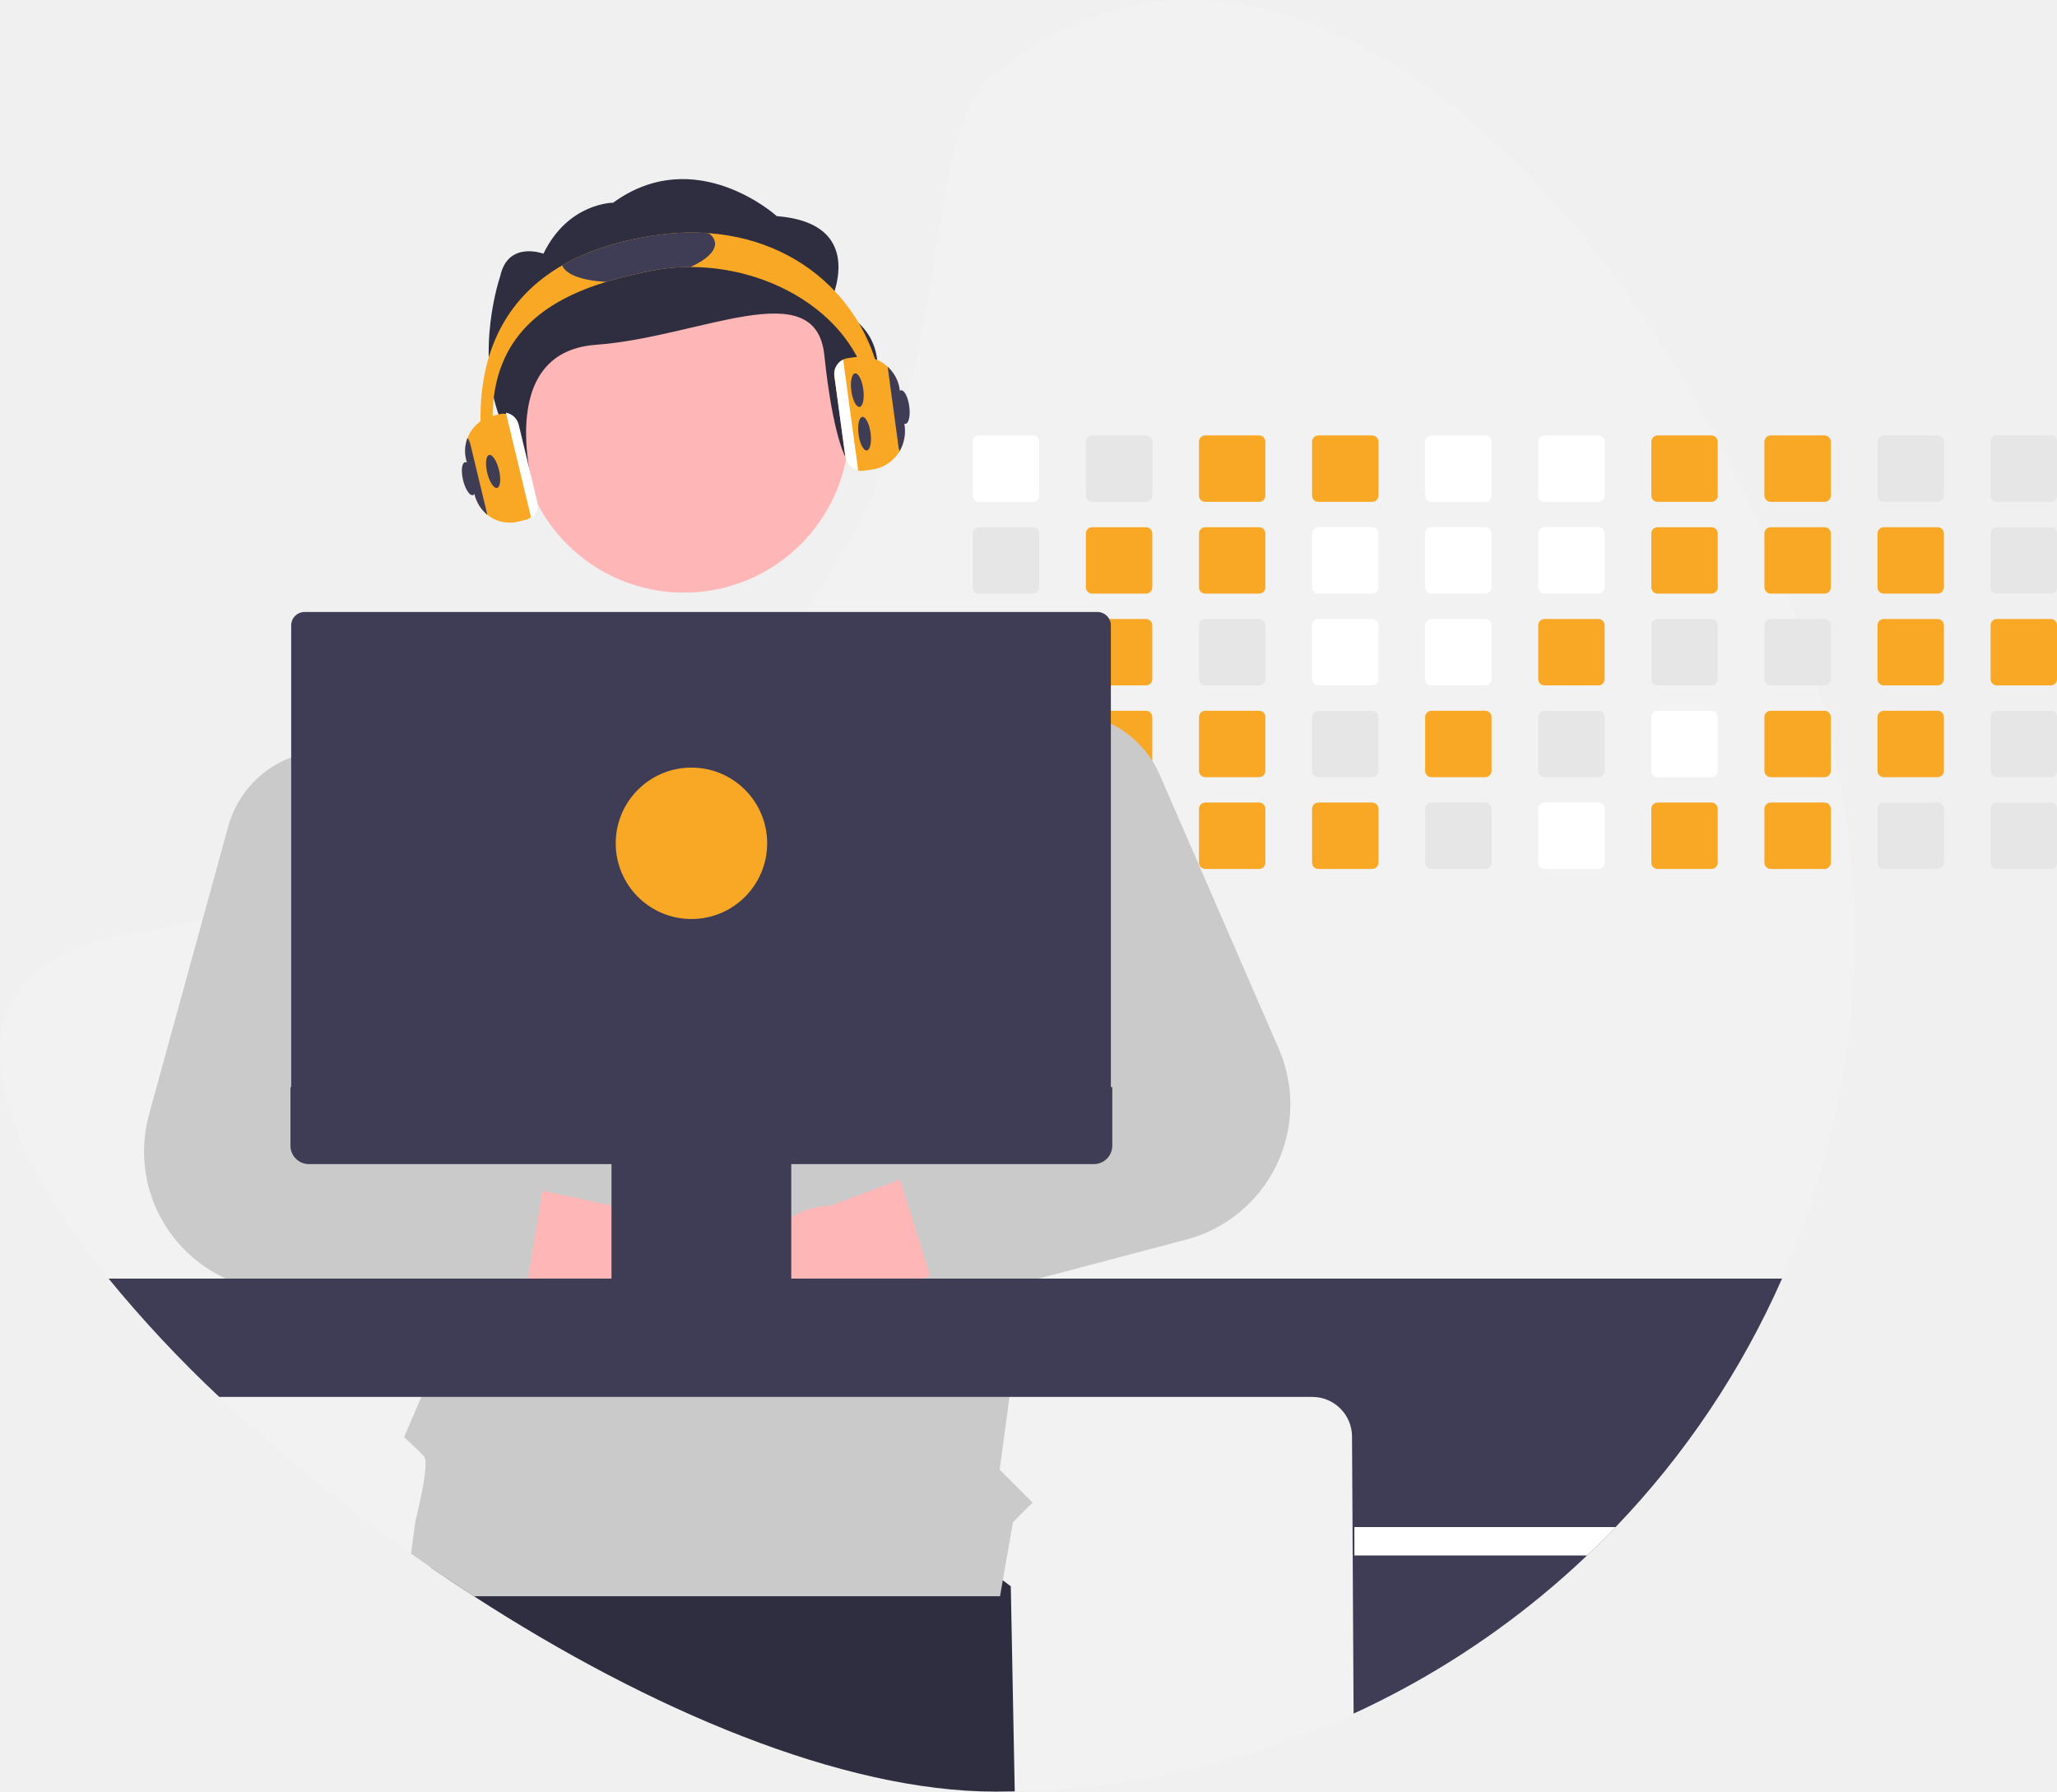
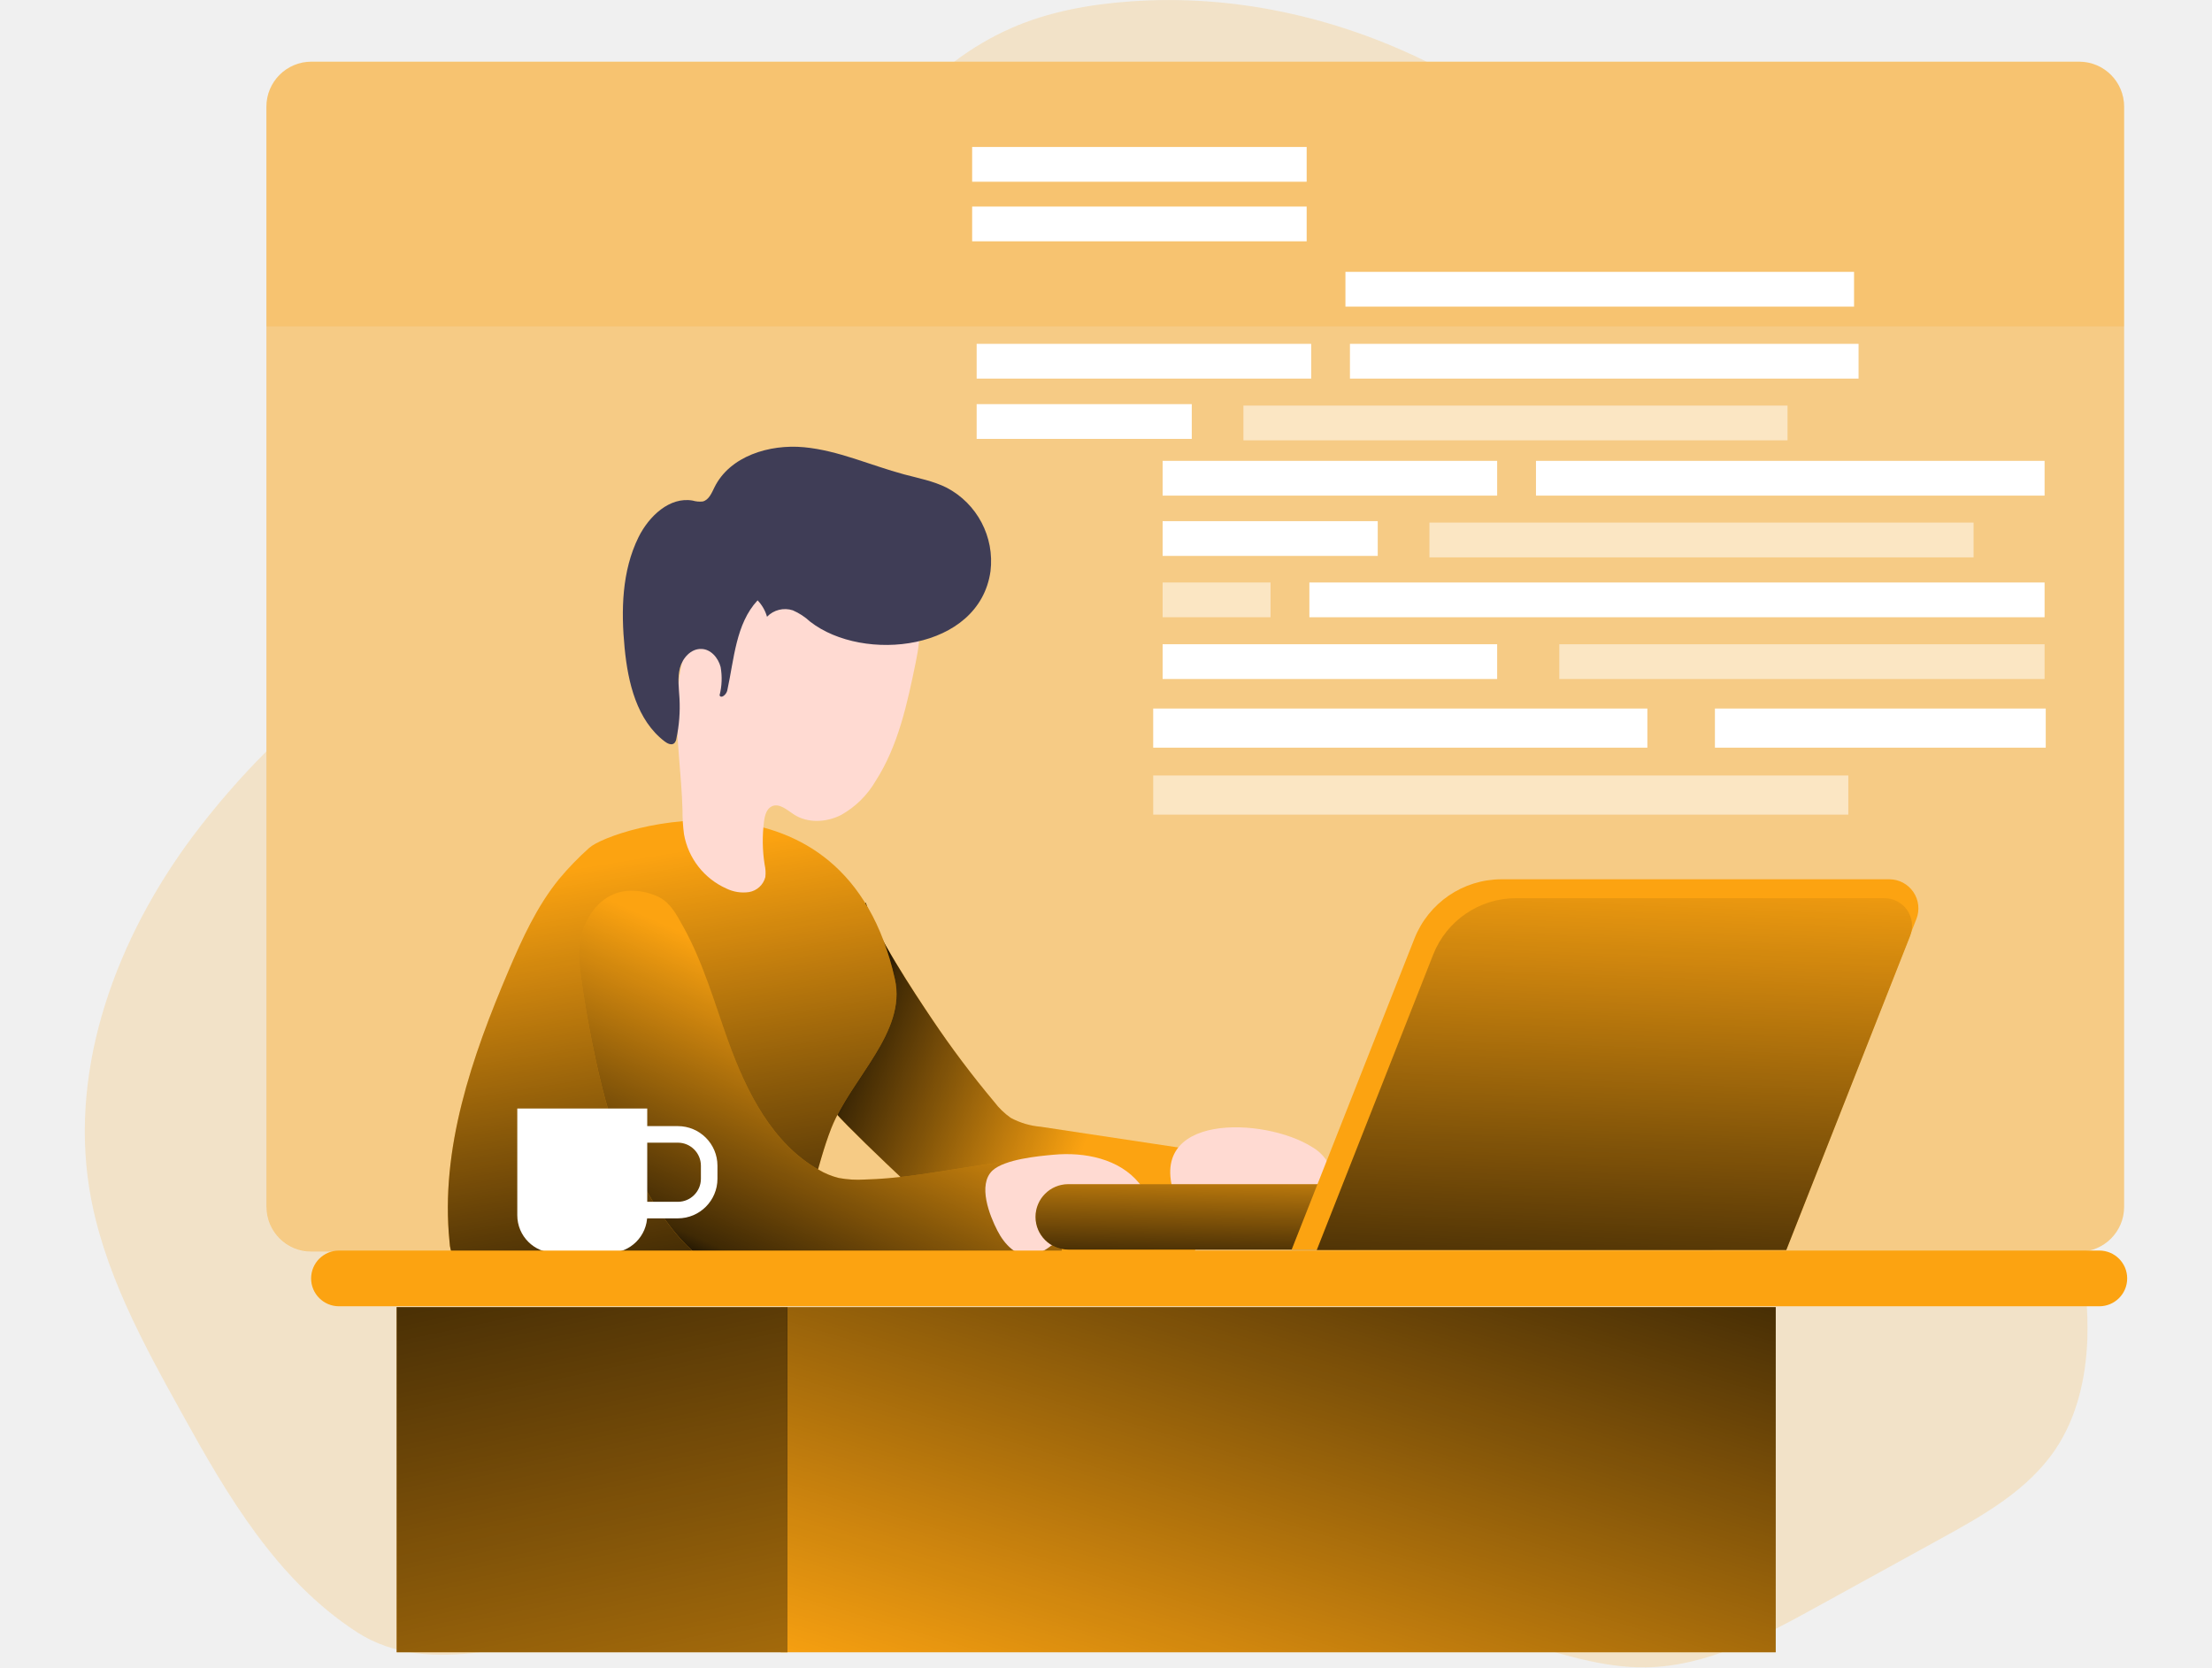
- <svg xmlns="http://www.w3.org/2000/svg" data-name="Layer 1" width="850.538" height="740.83" viewBox="0 0 850.538 740.83">
-   <path d="M941.609,465.125a354.21,354.21,0,0,1-98.85,245.9q-5.745,6.015-11.8,11.74-9.225,8.775-19.07,16.87a353.934,353.934,0,0,1-217.58,80.69q-3.975.09-7.98.09c-63.43,0-143.21-33.88-215.61-80.78q-8.985-5.82-17.81-11.91-4.125-2.82-8.21-5.72a730.43,730.43,0,0,1-79.32-64.8,514.116,514.116,0,0,1-45.75-48.92c-55.63-68.62-67.9-130.45,11.41-143.16q14.085-2.25,27.34-4.81,19.2-3.69,36.75-7.97,23.64-5.745,44.42-12.46,6.99-2.25,13.66-4.59c65.74-23.09,109.74-53.2,139.69-85.87q7.62-8.295,14.05-16.79a236.055,236.055,0,0,0,17.83-27.12,254.898,254.898,0,0,0,18.41-41.05l.27-.78c23.83-68.74,16.58-132.5,42.87-153.84,112.38-91.23,252.29,38.69,317.96,191.9q4.965,11.58,9.34,23.3,1.965,5.235,3.79,10.49,4.8,13.695,8.71,27.46,1.5,5.25,2.86,10.49c.97,3.77,1.9,7.53,2.76,11.29C938.139,412.305,941.609,439.455,941.609,465.125Z" transform="translate(-174.731 -79.58524)" fill="#f2f2f2" />
-   <path d="M594.309,820.325q-3.975.09-7.98.09c-63.43,0-143.21-33.88-215.61-80.78q-8.985-5.82-17.81-11.91l5.16-31.4,156.21-20.74,78.4,59.95Z" transform="translate(-174.731 -79.58524)" fill="#2f2e41" />
-   <path d="M601.829,259.635h-22.26a2.601,2.601,0,0,0-2.6,2.6v22.27a2.593,2.593,0,0,0,2.6,2.59h22.26a2.599,2.599,0,0,0,2.6-2.59v-22.27A2.608,2.608,0,0,0,601.829,259.635Z" transform="translate(-174.731 -79.58524)" fill="#fff" />
-   <path d="M601.829,297.585h-22.26a2.601,2.601,0,0,0-2.6,2.6v22.27a2.593,2.593,0,0,0,2.6,2.59h22.26a2.599,2.599,0,0,0,2.6-2.59v-22.27A2.608,2.608,0,0,0,601.829,297.585Z" transform="translate(-174.731 -79.58524)" fill="#e6e6e6" />
-   <path d="M601.829,335.535h-22.26a2.601,2.601,0,0,0-2.6,2.6v22.26a2.595,2.595,0,0,0,2.6,2.6h22.26a2.601,2.601,0,0,0,2.6-2.6v-22.26A2.608,2.608,0,0,0,601.829,335.535Z" transform="translate(-174.731 -79.58524)" fill="#e6e6e6" />
-   <path d="M604.389,375.625a2.617,2.617,0,0,0-2.56-2.14h-22.26a2.601,2.601,0,0,0-2.6,2.6v22.26a2.595,2.595,0,0,0,2.6,2.6h22.26a2.601,2.601,0,0,0,2.6-2.6v-22.26A2.313,2.313,0,0,0,604.389,375.625Z" transform="translate(-174.731 -79.58524)" fill="#e6e6e6" />
-   <path d="M602.839,411.635a2.634,2.634,0,0,0-1.01-.2h-22.26a2.595,2.595,0,0,0-2.6,2.6v22.26a2.588,2.588,0,0,0,2.6,2.6h22.26a2.601,2.601,0,0,0,2.6-2.6v-22.26A2.616,2.616,0,0,0,602.839,411.635Z" transform="translate(-174.731 -79.58524)" fill="#e6e6e6" />
-   <path d="M648.589,259.635h-22.26a2.601,2.601,0,0,0-2.6,2.6v22.27a2.593,2.593,0,0,0,2.6,2.59h22.26a2.599,2.599,0,0,0,2.6-2.59v-22.27A2.608,2.608,0,0,0,648.589,259.635Z" transform="translate(-174.731 -79.58524)" fill="#e6e6e6" />
-   <path d="M648.589,297.585h-22.26a2.601,2.601,0,0,0-2.6,2.6v22.27a2.593,2.593,0,0,0,2.6,2.59h22.26a2.599,2.599,0,0,0,2.6-2.59v-22.27A2.608,2.608,0,0,0,648.589,297.585Z" transform="translate(-174.731 -79.58524)" fill="#f9a826" />
-   <path d="M648.589,335.535h-22.26a2.601,2.601,0,0,0-2.6,2.6v22.26a2.595,2.595,0,0,0,2.6,2.6h22.26a2.601,2.601,0,0,0,2.6-2.6v-22.26A2.608,2.608,0,0,0,648.589,335.535Z" transform="translate(-174.731 -79.58524)" fill="#f9a826" />
-   <path d="M648.589,373.485h-22.26a2.593,2.593,0,0,0-2.46,1.78,2.478,2.478,0,0,0-.14.82v22.26a2.595,2.595,0,0,0,2.6,2.6h22.26a2.601,2.601,0,0,0,2.6-2.6v-22.26A2.608,2.608,0,0,0,648.589,373.485Z" transform="translate(-174.731 -79.58524)" fill="#f9a826" />
-   <path d="M648.589,411.435h-22.26a2.595,2.595,0,0,0-2.6,2.6v22.26a2.595,2.595,0,0,0,2.6,2.6h22.26a2.601,2.601,0,0,0,2.6-2.6v-22.26A2.601,2.601,0,0,0,648.589,411.435Z" transform="translate(-174.731 -79.58524)" fill="#e6e6e6" />
-   <path d="M695.349,259.635h-22.26a2.601,2.601,0,0,0-2.6,2.6v22.27a2.593,2.593,0,0,0,2.6,2.59h22.26a2.599,2.599,0,0,0,2.6-2.59v-22.27A2.608,2.608,0,0,0,695.349,259.635Z" transform="translate(-174.731 -79.58524)" fill="#f9a826" />
-   <path d="M695.349,297.585h-22.26a2.601,2.601,0,0,0-2.6,2.6v22.27a2.593,2.593,0,0,0,2.6,2.59h22.26a2.599,2.599,0,0,0,2.6-2.59v-22.27A2.608,2.608,0,0,0,695.349,297.585Z" transform="translate(-174.731 -79.58524)" fill="#f9a826" />
-   <path d="M695.349,335.535h-22.26a2.601,2.601,0,0,0-2.6,2.6v22.26a2.595,2.595,0,0,0,2.6,2.6h22.26a2.601,2.601,0,0,0,2.6-2.6v-22.26A2.608,2.608,0,0,0,695.349,335.535Z" transform="translate(-174.731 -79.58524)" fill="#e6e6e6" />
-   <path d="M695.349,373.485h-22.26a2.601,2.601,0,0,0-2.6,2.6v22.26a2.595,2.595,0,0,0,2.6,2.6h22.26a2.601,2.601,0,0,0,2.6-2.6v-22.26A2.608,2.608,0,0,0,695.349,373.485Z" transform="translate(-174.731 -79.58524)" fill="#f9a826" />
-   <path d="M695.349,411.435h-22.26a2.595,2.595,0,0,0-2.6,2.6v22.26a2.595,2.595,0,0,0,2.6,2.6h22.26a2.601,2.601,0,0,0,2.6-2.6v-22.26A2.601,2.601,0,0,0,695.349,411.435Z" transform="translate(-174.731 -79.58524)" fill="#f9a826" />
-   <path d="M742.109,259.635h-22.26a2.601,2.601,0,0,0-2.6,2.6v22.27a2.593,2.593,0,0,0,2.6,2.59h22.26a2.599,2.599,0,0,0,2.6-2.59v-22.27A2.608,2.608,0,0,0,742.109,259.635Z" transform="translate(-174.731 -79.58524)" fill="#f9a826" />
-   <path d="M742.109,297.585h-22.26a2.601,2.601,0,0,0-2.6,2.6v22.27a2.593,2.593,0,0,0,2.6,2.59h22.26a2.599,2.599,0,0,0,2.6-2.59v-22.27A2.608,2.608,0,0,0,742.109,297.585Z" transform="translate(-174.731 -79.58524)" fill="#fff" />
-   <path d="M742.109,335.535h-22.26a2.601,2.601,0,0,0-2.6,2.6v22.26a2.595,2.595,0,0,0,2.6,2.6h22.26a2.601,2.601,0,0,0,2.6-2.6v-22.26A2.608,2.608,0,0,0,742.109,335.535Z" transform="translate(-174.731 -79.58524)" fill="#fff" />
-   <path d="M742.109,373.485h-22.26a2.601,2.601,0,0,0-2.6,2.6v22.26a2.595,2.595,0,0,0,2.6,2.6h22.26a2.601,2.601,0,0,0,2.6-2.6v-22.26A2.608,2.608,0,0,0,742.109,373.485Z" transform="translate(-174.731 -79.58524)" fill="#e6e6e6" />
-   <path d="M742.109,411.435h-22.26a2.595,2.595,0,0,0-2.6,2.6v22.26a2.595,2.595,0,0,0,2.6,2.6h22.26a2.601,2.601,0,0,0,2.6-2.6v-22.26A2.601,2.601,0,0,0,742.109,411.435Z" transform="translate(-174.731 -79.58524)" fill="#f9a826" />
-   <path d="M788.869,259.635h-22.27a2.599,2.599,0,0,0-2.59,2.6v22.27a2.591,2.591,0,0,0,2.59,2.59h22.27a2.599,2.599,0,0,0,2.6-2.59v-22.27A2.608,2.608,0,0,0,788.869,259.635Z" transform="translate(-174.731 -79.58524)" fill="#fff" />
-   <path d="M788.869,297.585h-22.27a2.599,2.599,0,0,0-2.59,2.6v22.27a2.59,2.59,0,0,0,2.59,2.59h22.27a2.599,2.599,0,0,0,2.6-2.59v-22.27A2.608,2.608,0,0,0,788.869,297.585Z" transform="translate(-174.731 -79.58524)" fill="#fff" />
-   <path d="M788.869,335.535h-22.27a2.599,2.599,0,0,0-2.59,2.6v22.26a2.593,2.593,0,0,0,2.59,2.6h22.27a2.601,2.601,0,0,0,2.6-2.6v-22.26A2.608,2.608,0,0,0,788.869,335.535Z" transform="translate(-174.731 -79.58524)" fill="#fff" />
-   <path d="M788.869,373.485h-22.27a2.599,2.599,0,0,0-2.59,2.6v22.26a2.593,2.593,0,0,0,2.59,2.6h22.27a2.601,2.601,0,0,0,2.6-2.6v-22.26A2.608,2.608,0,0,0,788.869,373.485Z" transform="translate(-174.731 -79.58524)" fill="#f9a826" />
-   <path d="M788.869,411.435h-22.27a2.593,2.593,0,0,0-2.59,2.6v22.26a2.593,2.593,0,0,0,2.59,2.6h22.27a2.601,2.601,0,0,0,2.6-2.6v-22.26A2.601,2.601,0,0,0,788.869,411.435Z" transform="translate(-174.731 -79.58524)" fill="#e6e6e6" />
-   <path d="M835.629,259.635h-22.27a2.599,2.599,0,0,0-2.59,2.6v22.27a2.591,2.591,0,0,0,2.59,2.59h22.27a2.599,2.599,0,0,0,2.6-2.59v-22.27A2.608,2.608,0,0,0,835.629,259.635Z" transform="translate(-174.731 -79.58524)" fill="#fff" />
-   <path d="M835.629,297.585h-22.27a2.599,2.599,0,0,0-2.59,2.6v22.27a2.59,2.59,0,0,0,2.59,2.59h22.27a2.599,2.599,0,0,0,2.6-2.59v-22.27A2.608,2.608,0,0,0,835.629,297.585Z" transform="translate(-174.731 -79.58524)" fill="#fff" />
-   <path d="M835.629,335.535h-22.27a2.599,2.599,0,0,0-2.59,2.6v22.26a2.593,2.593,0,0,0,2.59,2.6h22.27a2.601,2.601,0,0,0,2.6-2.6v-22.26A2.608,2.608,0,0,0,835.629,335.535Z" transform="translate(-174.731 -79.58524)" fill="#f9a826" />
-   <path d="M835.629,373.485h-22.27a2.599,2.599,0,0,0-2.59,2.6v22.26a2.593,2.593,0,0,0,2.59,2.6h22.27a2.601,2.601,0,0,0,2.6-2.6v-22.26A2.608,2.608,0,0,0,835.629,373.485Z" transform="translate(-174.731 -79.58524)" fill="#e6e6e6" />
-   <path d="M835.629,411.435h-22.27a2.593,2.593,0,0,0-2.59,2.6v22.26a2.593,2.593,0,0,0,2.59,2.6h22.27a2.601,2.601,0,0,0,2.6-2.6v-22.26A2.601,2.601,0,0,0,835.629,411.435Z" transform="translate(-174.731 -79.58524)" fill="#fff" />
-   <path d="M882.389,259.635h-22.27a2.599,2.599,0,0,0-2.59,2.6v22.27a2.591,2.591,0,0,0,2.59,2.59h22.27a2.599,2.599,0,0,0,2.6-2.59v-22.27A2.608,2.608,0,0,0,882.389,259.635Z" transform="translate(-174.731 -79.58524)" fill="#f9a826" />
-   <path d="M882.389,297.585h-22.27a2.599,2.599,0,0,0-2.59,2.6v22.27a2.59,2.59,0,0,0,2.59,2.59h22.27a2.599,2.599,0,0,0,2.6-2.59v-22.27A2.608,2.608,0,0,0,882.389,297.585Z" transform="translate(-174.731 -79.58524)" fill="#f9a826" />
-   <path d="M882.389,335.535h-22.27a2.599,2.599,0,0,0-2.59,2.6v22.26a2.593,2.593,0,0,0,2.59,2.6h22.27a2.601,2.601,0,0,0,2.6-2.6v-22.26A2.608,2.608,0,0,0,882.389,335.535Z" transform="translate(-174.731 -79.58524)" fill="#e6e6e6" />
-   <path d="M882.389,373.485h-22.27a2.599,2.599,0,0,0-2.59,2.6v22.26a2.593,2.593,0,0,0,2.59,2.6h22.27a2.601,2.601,0,0,0,2.6-2.6v-22.26A2.608,2.608,0,0,0,882.389,373.485Z" transform="translate(-174.731 -79.58524)" fill="#fff" />
-   <path d="M882.389,411.435h-22.27a2.593,2.593,0,0,0-2.59,2.6v22.26a2.593,2.593,0,0,0,2.59,2.6h22.27a2.601,2.601,0,0,0,2.6-2.6v-22.26A2.601,2.601,0,0,0,882.389,411.435Z" transform="translate(-174.731 -79.58524)" fill="#f9a826" />
-   <path d="M929.149,259.635h-22.27a2.599,2.599,0,0,0-2.59,2.6v22.27a2.591,2.591,0,0,0,2.59,2.59h22.27a2.599,2.599,0,0,0,2.6-2.59v-22.27A2.608,2.608,0,0,0,929.149,259.635Z" transform="translate(-174.731 -79.58524)" fill="#f9a826" />
-   <path d="M929.149,297.585h-22.27a2.599,2.599,0,0,0-2.59,2.6v22.27a2.59,2.59,0,0,0,2.59,2.59h22.27a2.599,2.599,0,0,0,2.6-2.59v-22.27A2.608,2.608,0,0,0,929.149,297.585Z" transform="translate(-174.731 -79.58524)" fill="#f9a826" />
-   <path d="M929.149,335.535h-22.27a2.599,2.599,0,0,0-2.59,2.6v22.26a2.593,2.593,0,0,0,2.59,2.6h22.27a2.601,2.601,0,0,0,2.6-2.6v-22.26A2.608,2.608,0,0,0,929.149,335.535Z" transform="translate(-174.731 -79.58524)" fill="#e6e6e6" />
-   <path d="M929.149,373.485h-22.27a2.599,2.599,0,0,0-2.59,2.6v22.26a2.593,2.593,0,0,0,2.59,2.6h22.27a2.601,2.601,0,0,0,2.6-2.6v-22.26A2.608,2.608,0,0,0,929.149,373.485Z" transform="translate(-174.731 -79.58524)" fill="#f9a826" />
-   <path d="M929.149,411.435h-22.27a2.593,2.593,0,0,0-2.59,2.6v22.26a2.593,2.593,0,0,0,2.59,2.6h22.27a2.601,2.601,0,0,0,2.6-2.6v-22.26A2.601,2.601,0,0,0,929.149,411.435Z" transform="translate(-174.731 -79.58524)" fill="#f9a826" />
-   <path d="M975.909,259.635h-22.27a2.599,2.599,0,0,0-2.59,2.6v22.27a2.591,2.591,0,0,0,2.59,2.59h22.27a2.599,2.599,0,0,0,2.6-2.59v-22.27A2.608,2.608,0,0,0,975.909,259.635Z" transform="translate(-174.731 -79.58524)" fill="#e6e6e6" />
-   <path d="M975.909,297.585h-22.27a2.599,2.599,0,0,0-2.59,2.6v22.27a2.59,2.59,0,0,0,2.59,2.59h22.27a2.599,2.599,0,0,0,2.6-2.59v-22.27A2.608,2.608,0,0,0,975.909,297.585Z" transform="translate(-174.731 -79.58524)" fill="#f9a826" />
-   <path d="M975.909,335.535h-22.27a2.599,2.599,0,0,0-2.59,2.6v22.26a2.593,2.593,0,0,0,2.59,2.6h22.27a2.601,2.601,0,0,0,2.6-2.6v-22.26A2.608,2.608,0,0,0,975.909,335.535Z" transform="translate(-174.731 -79.58524)" fill="#f9a826" />
-   <path d="M975.909,373.485h-22.27a2.599,2.599,0,0,0-2.59,2.6v22.26a2.593,2.593,0,0,0,2.59,2.6h22.27a2.601,2.601,0,0,0,2.6-2.6v-22.26A2.608,2.608,0,0,0,975.909,373.485Z" transform="translate(-174.731 -79.58524)" fill="#f9a826" />
-   <path d="M975.909,411.435h-22.27a2.593,2.593,0,0,0-2.59,2.6v22.26a2.593,2.593,0,0,0,2.59,2.6h22.27a2.601,2.601,0,0,0,2.6-2.6v-22.26A2.601,2.601,0,0,0,975.909,411.435Z" transform="translate(-174.731 -79.58524)" fill="#e6e6e6" />
-   <path d="M1022.669,259.635h-22.27a2.599,2.599,0,0,0-2.59,2.6v22.27a2.591,2.591,0,0,0,2.59,2.59h22.27a2.599,2.599,0,0,0,2.6-2.59v-22.27A2.608,2.608,0,0,0,1022.669,259.635Z" transform="translate(-174.731 -79.58524)" fill="#e6e6e6" />
-   <path d="M1022.669,297.585h-22.27a2.599,2.599,0,0,0-2.59,2.6v22.27a2.591,2.591,0,0,0,2.59,2.59h22.27a2.599,2.599,0,0,0,2.6-2.59v-22.27A2.608,2.608,0,0,0,1022.669,297.585Z" transform="translate(-174.731 -79.58524)" fill="#e6e6e6" />
-   <path d="M1022.669,335.535h-22.27a2.599,2.599,0,0,0-2.59,2.6v22.26a2.593,2.593,0,0,0,2.59,2.6h22.27a2.601,2.601,0,0,0,2.6-2.6v-22.26A2.608,2.608,0,0,0,1022.669,335.535Z" transform="translate(-174.731 -79.58524)" fill="#f9a826" />
-   <path d="M1022.669,373.485h-22.27a2.599,2.599,0,0,0-2.59,2.6v22.26a2.593,2.593,0,0,0,2.59,2.6h22.27a2.601,2.601,0,0,0,2.6-2.6v-22.26A2.608,2.608,0,0,0,1022.669,373.485Z" transform="translate(-174.731 -79.58524)" fill="#e6e6e6" />
-   <path d="M1022.669,411.435h-22.27a2.593,2.593,0,0,0-2.59,2.6v22.26a2.593,2.593,0,0,0,2.59,2.6h22.27a2.601,2.601,0,0,0,2.6-2.6v-22.26A2.601,2.601,0,0,0,1022.669,411.435Z" transform="translate(-174.731 -79.58524)" fill="#e6e6e6" />
-   <polygon points="336.095 660.051 335.475 660.051 336.005 659.981 336.095 660.051" fill="#2f2e41" />
-   <circle id="b6132315-04e2-4cdb-a713-107c9cd58b0b" data-name="ab6171fa-7d69-4734-b81c-8dff60f9761b" cx="282.814" cy="176.733" r="68.322" fill="#ffb6b6" />
-   <path id="f4304bdd-ba2d-4fff-b404-410205410c5d-290" data-name="bf427902-b9bf-4946-b5d7-5c1c7e04535e" d="M517.377,206.226s17.869-34.161-21.444-37.266c0,0-33.515-30.402-67.676-5.558,0,0-18.633,0-28.823,21.086,0,0-14.655-5.558-17.876,9.317,0,0-10.723,31.055,0,59.005,10.723,27.95,14.285,31.055,14.285,31.055s-17.621-58.598,25.27-61.704,90.887-29.909,94.461,4.251,8.953,42.578,8.953,42.578S558.479,220.201,517.377,206.226Z" transform="translate(-174.731 -79.58524)" fill="#2f2e41" />
-   <path d="M634.279,424.695l-.22,1.16-2.47,13.04-17.07,90.2-1.01,5.31-2.12,11.23-2.9,15.32-6.43,33.95-1.84,9.73-.69,3.65-.24,1.28-1.91,10.07-.58,3.04-4.66,34.53-4.07,30.09,13.62,13.62-8.12,8.12-5.33,30.53.01.07H370.719q-13.2-8.55-26.02-17.63l1.79-13.4s6.16-23.93,3.57-26.79c-2.58-2.86-8.24-7.97-8.24-7.97l7.13-16.64.99-2.31-1.66-34.43-.04-.83-.55-11.35-.07-1.46-.11-2.19-2.11-43.68-.04-.72-.64-13.24-.6-12.59-.26-5.31-2.57-53.13-1.74-36.08-1.52-31.41,6.11-2.07,65.35-22.21,27.07-35.19,56.34.42,27.58.21,46.02,42.68,10.47,5,.08.04,7.51,3.59,19.04,9.09,20.13,9.62,10.33,4.93Z" transform="translate(-174.731 -79.58524)" fill="#cacaca" />
-   <path d="M443.84,637.136a30.286,30.286,0,0,1-40.664-22.43L296.617,599.588l37.043-41.902,95.511,20.78a30.45,30.45,0,0,1,14.669,58.67Z" transform="translate(-174.731 -79.58524)" fill="#ffb6b6" />
-   <path d="M396.329,560.955a13.522,13.522,0,0,0-7.89-4.87l-43.72-9.09-4.49-.93a18.933,18.933,0,0,1-12.53-9.07,19.161,19.161,0,0,1-2.45-7.9,18.895,18.895,0,0,1,.89-7.48l15.15-45.65,9.83-29.62a41.792,41.792,0,0,0,2.09-11.05,43.349,43.349,0,0,0-9.07-28.89,42.693,42.693,0,0,0-49.01-13.64c-.25.09-.51.19-.76.29a42.583,42.583,0,0,0-25.31,28.41l-10.68,38.85-22.03,80.09a57.766,57.766,0,0,0,48.96,72.68l62.97,7.38,29.14,3.42a13.497,13.497,0,0,0,14.84-10.73,4.895,4.895,0,0,0,.11-.55l.7-4.32,5.93-36.38.06-.37A13.475,13.475,0,0,0,396.329,560.955Z" transform="translate(-174.731 -79.58524)" fill="#cacaca" />
-   <path d="M511.714,638.302a30.286,30.286,0,0,0,37.094-27.94l103.362-29.994L609.588,544.109l-91.626,34.041a30.45,30.45,0,0,0-6.249,60.152Z" transform="translate(-174.731 -79.58524)" fill="#ffb6b6" />
-   <path d="M703.489,513.275,654.329,400.135a42.819,42.819,0,0,0-20.27-21.35,43.356,43.356,0,0,0-8.78-3.2c-.47-.12-.94-.23-1.41-.32a42.132,42.132,0,0,0-19.48.36,42.814,42.814,0,0,0-27.34,21.73,1.004,1.004,0,0,0-.08.14,43.1,43.1,0,0,0-.37,38.85l.61,1.22,34.74,69.77a18.9,18.9,0,0,1-10.5,26.19l-2.44.88-43.88,15.85a13.497,13.497,0,0,0-8.33,16.79l.11.35,12.3,39.36c.06.18.12.36.19.54a7.054,7.054,0,0,0,.4.99,13.482,13.482,0,0,0,15.81,7.53l23.68-6.25,4.83-1.28,61.15-16.15a57.76,57.76,0,0,0,38.22-78.86Z" transform="translate(-174.731 -79.58524)" fill="#cacaca" />
-   <path d="M219.629,608.285a514.116,514.116,0,0,0,45.75,48.92h451.97a16.446,16.446,0,0,1,16.42,16.43l.65,114.53a355.43,355.43,0,0,0,77.47-48.53q9.84-8.085,19.07-16.87,6.045-5.73,11.8-11.74a355.629,355.629,0,0,0,68.82-102.74Z" transform="translate(-174.731 -79.58524)" fill="#3f3d56" />
-   <path d="M842.759,711.025q-5.745,6.015-11.8,11.74H734.749v-11.74Z" transform="translate(-174.731 -79.58524)" fill="#fff" />
-   <path d="M633.379,335.535a5.538,5.538,0,0,0-4.87-2.9H300.669a5.555,5.555,0,0,0-5.54,5.55v196.22H634.059V338.185A5.385,5.385,0,0,0,633.379,335.535Z" transform="translate(-174.731 -79.58524)" fill="#3f3d56" />
-   <path d="M294.832,529.092V553.306a7.644,7.644,0,0,0,7.644,7.644H427.573v47.787h-1.662a.993.993,0,0,0-.993.993v3.324a.993.993,0,0,0,.993.993h77.658a.993.993,0,0,0,.993-.993v-3.324a.993.993,0,0,0-.993-.993h-1.662V560.95H627.004a7.644,7.644,0,0,0,7.644-7.644V529.092Z" transform="translate(-174.731 -79.58524)" fill="#3f3d56" />
-   <circle cx="285.903" cy="348.704" r="31.306" fill="#f9a826" />
-   <path d="M540.399,252.585h-5c0-37.8-37.41-62.57-75.15-62.59a82.382,82.382,0,0,0-16.35,1.59c-6.06,1.21-12.35,2.66-18.53,4.55-24.37,7.47-46.97,21.91-46.97,56.45a78.591,78.591,0,0,0,2.54,19.88l-4.84,1.26a83.876,83.876,0,0,1-2.7-21.14c0-30.18,12.39-50.91,33.79-63.27,11.25-6.5,24.98-10.69,40.71-12.73a97.131,97.131,0,0,1,19.75-.6C511.049,179.105,540.399,212.385,540.399,252.585Z" transform="translate(-174.731 -79.58524)" fill="#f9a826" />
-   <path d="M548.729,255.355l-1.97-14.56a15.71,15.71,0,0,0-5-9.56,15.816,15.816,0,0,0-13.25-4l-3.13.43a6.524,6.524,0,0,0-4.35,2.53,6.548,6.548,0,0,0-1.29,4.87l4.55,33.54a6.577,6.577,0,0,0,5.3,5.57,6.154,6.154,0,0,0,1.22.12,6.499,6.499,0,0,0,.88-.06l3.5-.47a15.791,15.791,0,0,0,10.74-6.43c.27-.38.53-.77.77-1.17A16.748,16.748,0,0,0,548.729,255.355Z" transform="translate(-174.731 -79.58524)" fill="#f9a826" />
-   <path d="M523.359,228.275a6.432,6.432,0,0,0-2.33,1.92,6.548,6.548,0,0,0-1.29,4.87l4.55,33.54a6.577,6.577,0,0,0,5.3,5.57Z" transform="translate(-174.731 -79.58524)" fill="#fff" />
-   <path d="M548.729,255.355l-1.97-14.56a15.71,15.71,0,0,0-5-9.56l4.53,33.37a6.176,6.176,0,0,0,.41,1.56A16.748,16.748,0,0,0,548.729,255.355Z" transform="translate(-174.731 -79.58524)" fill="#3f3d56" />
-   <ellipse cx="532.218" cy="258.909" rx="2.5" ry="7" transform="translate(-204.7047 -5.69071) rotate(-7.72549)" fill="#3f3d56" />
-   <ellipse cx="529.218" cy="240.909" rx="2.5" ry="7" transform="translate(-202.3122 -6.25736) rotate(-7.72549)" fill="#3f3d56" />
-   <ellipse cx="548.218" cy="247.909" rx="2.5" ry="7" transform="translate(-203.0808 -3.63971) rotate(-7.72549)" fill="#3f3d56" />
-   <path d="M460.249,189.995a82.382,82.382,0,0,0-16.35,1.59c-6.06,1.21-12.35,2.66-18.53,4.55-9.65-.47-16.75-2.97-18.18-6.82,11.25-6.5,24.98-10.69,40.71-12.73a97.131,97.131,0,0,1,19.75-.6,5.727,5.727,0,0,1,2.72,3.82C470.839,183.285,466.869,186.985,460.249,189.995Z" transform="translate(-174.731 -79.58524)" fill="#3f3d56" />
-   <path d="M396.409,287.285l-7.7-32.01a6.024,6.024,0,0,0-4.88-4.55,6.733,6.733,0,0,0-1-.08,6.026,6.026,0,0,0-1.4.17l-2.98.72a14.904,14.904,0,0,0-10.99,17.96l3.45,14.36a15.845,15.845,0,0,0,5.34,8.62,14.045,14.045,0,0,0,1.36.97,14.809,14.809,0,0,0,11.37,1.84l2.97-.72a5.84,5.84,0,0,0,2.17-1.01A5.993,5.993,0,0,0,396.409,287.285Z" transform="translate(-174.731 -79.58524)" fill="#f9a826" />
-   <ellipse cx="378.629" cy="274.523" rx="2.5" ry="7" transform="translate(-228.4506 16.61926) rotate(-13.53051)" fill="#3f3d56" />
-   <ellipse cx="368.629" cy="277.523" rx="2.5" ry="7" transform="translate(-229.4301 14.36289) rotate(-13.53051)" fill="#3f3d56" />
-   <path d="M396.899,287.165l-7.7-32.01a6.532,6.532,0,0,0-5.29-4.92l10.51,43.72A6.511,6.511,0,0,0,396.899,287.165Z" transform="translate(-174.731 -79.58524)" fill="#fff" />
-   <path d="M369.199,263.155a6.476,6.476,0,0,0-1.17-2.45,14.725,14.725,0,0,0-.57,8.79l3.45,14.36a15.845,15.845,0,0,0,5.34,8.62Z" transform="translate(-174.731 -79.58524)" fill="#3f3d56" />
+ <svg xmlns="http://www.w3.org/2000/svg" xmlns:xlink="http://www.w3.org/1999/xlink" id="Layer_1" data-name="Layer 1" viewBox="0 0 407.22 332.41" width="406" height="306" class="illustration styles_illustrationTablet__1DWOa">
+   <defs>
+     <linearGradient id="linear-gradient" x1="154.44" y1="220.63" x2="204.69" y2="239.78" gradientUnits="userSpaceOnUse">
+       <stop offset="0.01" />
+       <stop offset="0.12" stop-opacity="0.75" />
+       <stop offset="1" stop-opacity="0" />
+     </linearGradient>
+     <linearGradient id="linear-gradient-2" x1="128.92" y1="276.06" x2="113.67" y2="184.09" xlink:href="#linear-gradient" />
+     <linearGradient id="linear-gradient-3" x1="134.36" y1="270.94" x2="159.48" y2="214.41" xlink:href="#linear-gradient" />
+     <linearGradient id="linear-gradient-4" x1="262.98" y1="213.1" x2="219.92" y2="357.78" xlink:href="#linear-gradient" />
+     <linearGradient id="linear-gradient-5" x1="85.31" y1="219.96" x2="127.03" y2="417.81" xlink:href="#linear-gradient" />
+     <linearGradient id="linear-gradient-6" x1="264.92" y1="268.06" x2="265.51" y2="240.84" gradientTransform="translate(530.39 510.8) rotate(180)" xlink:href="#linear-gradient" />
+     <linearGradient id="linear-gradient-7" x1="307.69" y1="284.87" x2="311.73" y2="182.58" xlink:href="#linear-gradient" />
+   </defs>
+   <rect x="36.21" y="12.31" width="370.4" height="237.25" rx="8.95" fill="#fca311" opacity="0.48" style="isolation: isolate;" />
+   <path d="M404.17,279.66c-.27,7.77-2.05,15.68-6.4,22.12-5.48,8.11-14.38,13.13-23,17.85l-24.44,13.45c-10.71,5.9-22,11.94-34.21,12.11-8.64.13-17-2.72-25.31-5.11C252,328.88,211.12,327.31,171,330.14c-20.55,1.45-41,4-61.36,7.07-16.29,2.42-35.84,10.47-50.53.94-16-10.4-25.82-27.24-34.86-43.59C16.38,280.37,8.4,265.83,5.8,249.82c-4-24.74,5.58-50.15,20.57-70.25a161.15,161.15,0,0,1,14.73-17V253.4a9,9,0,0,0,8.95,9H402.54A70.17,70.17,0,0,1,404.17,279.66Z" transform="translate(-4.89 -12.78)" fill="#fca311" opacity="0.18" style="isolation: isolate;" />
+   <path d="M272.47,25.1H178.22a56.62,56.62,0,0,1,11.48-6.76c7.45-3.25,15.57-4.7,23.67-5.28C233.75,11.59,254.19,16.09,272.47,25.1Z" transform="translate(-4.89 -12.78)" fill="#fca311" opacity="0.18" style="isolation: isolate;" />
+   <path d="M186.23,232.48a14.62,14.62,0,0,0,3.27,3.16,15.28,15.28,0,0,0,6,1.78l31.92,4.81a1.85,1.85,0,0,1,.89.3,1.82,1.82,0,0,1,.47,1.44,56.17,56.17,0,0,1-2.39,17.66,2.44,2.44,0,0,1-.65,1.24,2.56,2.56,0,0,1-1.46.44c-10.74.91-21.53.62-32.3.33a22,22,0,0,1-5.38-.59c-3-.84-5.45-2.89-7.71-5-4.85-4.51-24.48-22.64-25.67-25.1a67.19,67.19,0,0,1-3.8-10.92c-1-3.6,6.31-4.05,6.16-7.79a24.17,24.17,0,0,1,.92-7.66,13.08,13.08,0,0,1,3.2-5.92c1.1-1-.6-7.78.92-7.86,1.76,6,9.72,18,13.18,23.14A193.68,193.68,0,0,0,186.23,232.48Z" transform="translate(-4.89 -12.78)" fill="#fca311" />
+   <path d="M186.23,232.48a14.62,14.62,0,0,0,3.27,3.16,15.28,15.28,0,0,0,6,1.78l31.92,4.81a1.85,1.85,0,0,1,.89.3,1.82,1.82,0,0,1,.47,1.44,56.17,56.17,0,0,1-2.39,17.66,2.44,2.44,0,0,1-.65,1.24,2.56,2.56,0,0,1-1.46.44c-10.74.91-21.53.62-32.3.33a22,22,0,0,1-5.38-.59c-3-.84-5.45-2.89-7.71-5-4.85-4.51-24.48-22.64-25.67-25.1a67.19,67.19,0,0,1-3.8-10.92c-1-3.6,6.31-4.05,6.16-7.79a24.17,24.17,0,0,1,.92-7.66,13.08,13.08,0,0,1,3.2-5.92c1.1-1-.6-7.78.92-7.86,1.76,6,9.72,18,13.18,23.14A193.68,193.68,0,0,0,186.23,232.48Z" transform="translate(-4.89 -12.78)" fill="url(#linear-gradient)" />
+   <path d="M105.46,181.82a58.54,58.54,0,0,0-6,6.2c-4.42,5.43-7.36,11.89-10.1,18.33-7.29,17.14-13.64,35.47-11.75,54a7,7,0,0,0,.88,3.18,6.19,6.19,0,0,0,3.43,2.21c3.51,1.12,7.26,1.17,11,1.2,14.41.13,28.84.26,43.24-.44,2.23-.11,4.59-.28,6.44-1.54a10.44,10.44,0,0,0,3.14-3.93c3.87-7.28,5-15.7,8-23.36,4-10,15-19.09,12.68-29.63C156.5,163.29,110,177.69,105.46,181.82Z" transform="translate(-4.89 -12.78)" fill="#fca311" />
+   <path d="M105.46,181.82a58.54,58.54,0,0,0-6,6.2c-4.42,5.43-7.36,11.89-10.1,18.33-7.29,17.14-13.64,35.47-11.75,54a7,7,0,0,0,.88,3.18,6.19,6.19,0,0,0,3.43,2.21c3.51,1.12,7.26,1.17,11,1.2,14.41.13,28.84.26,43.24-.44,2.23-.11,4.59-.28,6.44-1.54a10.44,10.44,0,0,0,3.14-3.93c3.87-7.28,5-15.7,8-23.36,4-10,15-19.09,12.68-29.63C156.5,163.29,110,177.69,105.46,181.82Z" transform="translate(-4.89 -12.78)" fill="url(#linear-gradient-2)" />
+   <path d="M170.58,144.75c-1.69,8.21-3.46,16.64-8,23.71a18.36,18.36,0,0,1-6.93,6.82c-2.93,1.47-6.65,1.67-9.39-.13-1.37-.89-2.87-2.29-4.36-1.63-1.08.49-1.43,1.83-1.58,3a30.2,30.2,0,0,0,.12,8.65,7.31,7.31,0,0,1,.14,2.46,4.06,4.06,0,0,1-3.25,3,7.75,7.75,0,0,1-4.53-.71,14.64,14.64,0,0,1-8.44-10.82,35.06,35.06,0,0,1-.3-4.8c-.19-7.12-1.32-14.21-1.09-21.32s2-14.51,6.83-19.76a31.12,31.12,0,0,1,9.76-6.76c5.45-2.6,11.53-4.43,17.49-3.48a16.62,16.62,0,0,1,11.57,7.72C171.74,135.49,171.75,139.06,170.58,144.75Z" transform="translate(-4.89 -12.78)" fill="#ffdad2" />
+   <path d="M185.47,126.66A16.55,16.55,0,0,0,176.72,110c-2.65-1.32-5.6-1.88-8.46-2.64-6.7-1.8-13.13-4.78-20-5.42s-14.77,1.77-17.83,8c-.56,1.14-1.11,2.52-2.34,2.82a5.13,5.13,0,0,1-2-.18c-4.59-.81-8.72,3.11-10.79,7.28-3.34,6.75-3.51,14.62-2.78,22.11.67,6.93,2.44,14.42,8,18.64.55.42,1.36.8,1.89.35a1.58,1.58,0,0,0,.43-.93,30.4,30.4,0,0,0,.62-8c-.11-2-.43-4.12.09-6.09s2.19-3.84,4.23-3.78c1.89,0,3.41,1.76,3.88,3.6a13.28,13.28,0,0,1-.21,5.64c.3.75,1.35-.15,1.53-.93,1.38-6.28,1.69-13.31,6.05-18a7.73,7.73,0,0,1,1.88,3.27,5,5,0,0,1,5.15-1.28,12.24,12.24,0,0,1,3.44,2.25C160.12,145,183.24,142.54,185.47,126.66Z" transform="translate(-4.89 -12.78)" fill="#3f3d56" />
+   <path d="M108.52,192.06c-3.36,2.44-5,6.73-5.1,10.87s4.28,30.41,8.41,37.87c3.2,5.8,9.87,20.94,20,25.12,3,1.24,47.35.72,67.93-1.51-.13-4.87-.37-9.74-.69-14.61a2.77,2.77,0,0,0-.55-1.79c-.52-.54-1.26-4.07-2-4.07-12,.05-24.1,3.72-36.1,4a21.12,21.12,0,0,1-5.21-.31,15,15,0,0,1-4-1.64c-9.26-5.24-14.38-15.53-18-25.54-2.77-7.72-5-15.71-9-22.92-1.42-2.57-2.69-5.07-5.49-6.2C115.43,190,111.57,189.85,108.52,192.06Z" transform="translate(-4.89 -12.78)" fill="#fca311" />
+   <path d="M108.52,192.06c-3.36,2.44-5,6.73-5.1,10.87s4.28,30.41,8.41,37.87c3.2,5.8,9.87,20.94,20,25.12,3,1.24,47.35.72,67.93-1.51-.13-4.87-.37-9.74-.69-14.61a2.77,2.77,0,0,0-.55-1.79c-.52-.54-1.26-4.07-2-4.07-12,.05-24.1,3.72-36.1,4a21.12,21.12,0,0,1-5.21-.31,15,15,0,0,1-4-1.64c-9.26-5.24-14.38-15.53-18-25.54-2.77-7.72-5-15.71-9-22.92-1.42-2.57-2.69-5.07-5.49-6.2C115.43,190,111.57,189.85,108.52,192.06Z" transform="translate(-4.89 -12.78)" fill="url(#linear-gradient-3)" />
+   <path d="M198,243c6.23-.59,13.15.8,17.1,5.65a3,3,0,0,1,.78,1.6,2.68,2.68,0,0,1-.48,1.51c-2.33,3.87-7.39,4.79-11.64,6.32a30.22,30.22,0,0,0-6.29,3.12,10,10,0,0,1-3.76,1.86c-3,.45-5.49-2.23-6.85-4.91-1.56-3-4-9.16-1-12C188.31,243.9,194.92,243.28,198,243Z" transform="translate(-4.89 -12.78)" fill="#ffdad2" />
+   <path d="M249.59,241.46a8.53,8.53,0,0,1,2.79,2.55,3.67,3.67,0,0,1,.26,3.63,5.05,5.05,0,0,1-1.87,1.68c-5.53,3.29-12.31,3.88-17.91,7A9.73,9.73,0,0,1,229,258a5.33,5.33,0,0,1-4.28-2,13.6,13.6,0,0,1-2.31-4.27C215.86,234.53,240.17,235.46,249.59,241.46Z" transform="translate(-4.89 -12.78)" fill="#ffdad2" />
+   <path d="M86.23,221h25.91a0,0,0,0,1,0,0v21.28a7.5,7.5,0,0,1-7.5,7.5H93.73a7.5,7.5,0,0,1-7.5-7.5V221A0,0,0,0,1,86.23,221Z" fill="#fff" />
+   <path d="M110.39,226.16h7.85a6.25,6.25,0,0,1,6.25,6.25V235a6.25,6.25,0,0,1-6.25,6.25h-7.85a0,0,0,0,1,0,0V226.16A0,0,0,0,1,110.39,226.16Z" fill="none" stroke="#fff" stroke-miterlimit="10" stroke-width="3.3" />
+   <rect x="45.12" y="249.32" width="362.1" height="11.11" rx="5.56" fill="#fca311" />
+   <rect x="138.75" y="260.6" width="198.39" height="68.81" fill="#fca311" />
+   <rect x="62.17" y="260.6" width="77.93" height="68.81" fill="#fca311" />
+   <rect x="140.06" y="260.6" width="197.09" height="68.81" fill="url(#linear-gradient-4)" />
+   <rect x="62.17" y="260.6" width="77.93" height="68.81" fill="url(#linear-gradient-5)" />
+   <path d="M411.49,34.05v43.8H41.1V34.05a9,9,0,0,1,8.95-9H402.54A9,9,0,0,1,411.49,34.05Z" transform="translate(-4.89 -12.78)" fill="#fca311" opacity="0.18" style="isolation: isolate;" />
+   <rect x="194.46" y="248.88" width="141.48" height="13.04" rx="6.52" transform="translate(525.5 498.01) rotate(-180)" fill="#fca311" />
+   <rect x="194.46" y="248.88" width="141.48" height="13.04" rx="6.52" transform="translate(525.5 498.01) rotate(-180)" fill="url(#linear-gradient-6)" />
+   <path d="M245.51,261.93h98.57l26-65.93a5.8,5.8,0,0,0-5.39-7.92H287.34A18.68,18.68,0,0,0,270,199.9Z" transform="translate(-4.89 -12.78)" fill="#fca311" />
+   <path d="M250.52,262h93.62l24.69-62.63a5.5,5.5,0,0,0-5.12-7.52H290.25a17.73,17.73,0,0,0-16.5,11.22Z" transform="translate(-4.89 -12.78)" fill="#fca311" />
+   <path d="M250.52,262h93.62l24.69-62.63a5.5,5.5,0,0,0-5.12-7.52H290.25a17.73,17.73,0,0,0-16.5,11.22Z" transform="translate(-4.89 -12.78)" fill="url(#linear-gradient-7)" />
+   <rect x="213.02" y="154.61" width="138.6" height="7.8" fill="#fff" opacity="0.51" />
+   <rect x="213.02" y="141.26" width="98.53" height="7.8" fill="#fff" />
+   <rect x="325.02" y="141.26" width="65.96" height="7.8" fill="#fff" />
+   <rect x="289.34" y="91.88" width="101.41" height="6.93" fill="#fff" />
+   <rect x="268.1" y="104.19" width="108.49" height="6.93" fill="#fff" opacity="0.51" />
+   <rect x="214.9" y="91.88" width="66.7" height="6.93" fill="#fff" />
+   <rect x="244.16" y="116.13" width="146.59" height="6.93" fill="#fff" />
+   <rect x="214.9" y="116.13" width="21.52" height="6.93" fill="#fff" opacity="0.51" />
+   <rect x="293.99" y="128.44" width="96.76" height="6.93" fill="#fff" opacity="0.51" />
+   <rect x="214.9" y="128.44" width="66.7" height="6.93" fill="#fff" />
+   <rect x="214.9" y="103.9" width="42.89" height="6.93" fill="#fff" />
+   <rect x="252.25" y="68.55" width="101.41" height="6.93" fill="#fff" />
+   <rect x="231.01" y="80.86" width="108.49" height="6.93" fill="#fff" opacity="0.51" />
+   <rect x="177.82" y="68.55" width="66.7" height="6.93" fill="#fff" />
+   <rect x="251.35" y="54.2" width="101.41" height="6.93" fill="#fff" />
+   <rect x="176.92" y="41.18" width="66.7" height="6.93" fill="#fff" />
+   <rect x="176.92" y="29.3" width="66.7" height="6.93" fill="#fff" />
+   <rect x="177.82" y="80.57" width="42.89" height="6.93" fill="#fff" />
</svg>
